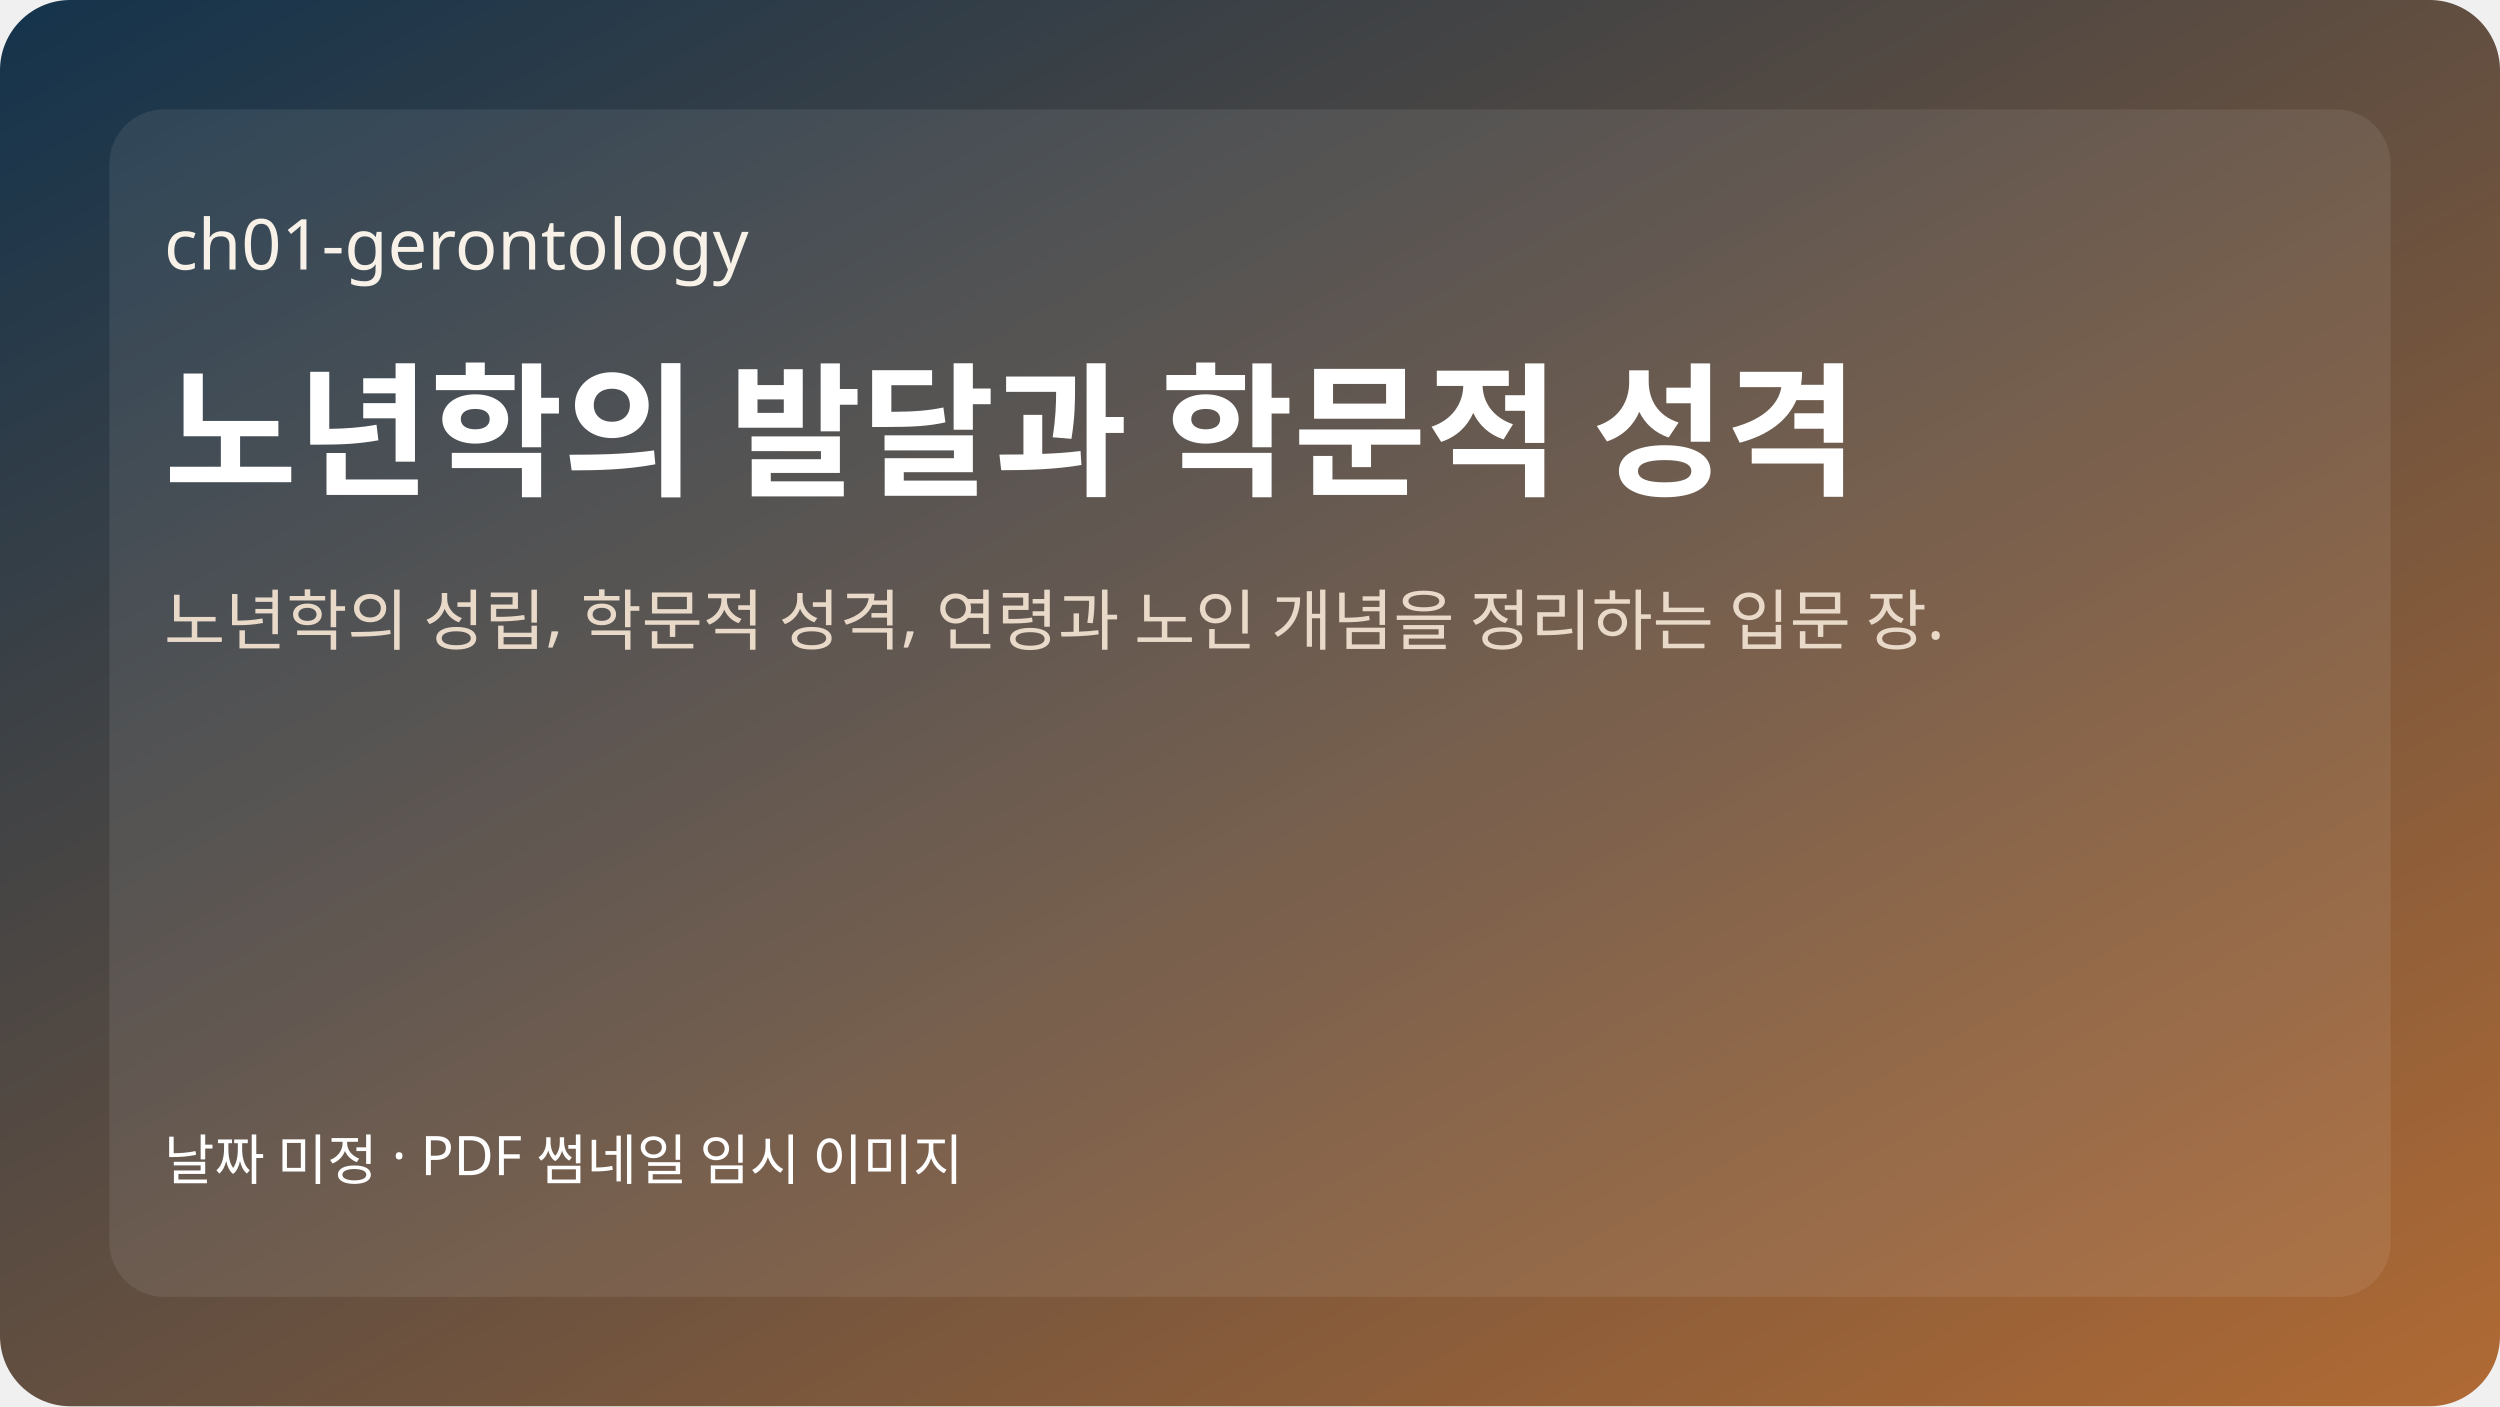
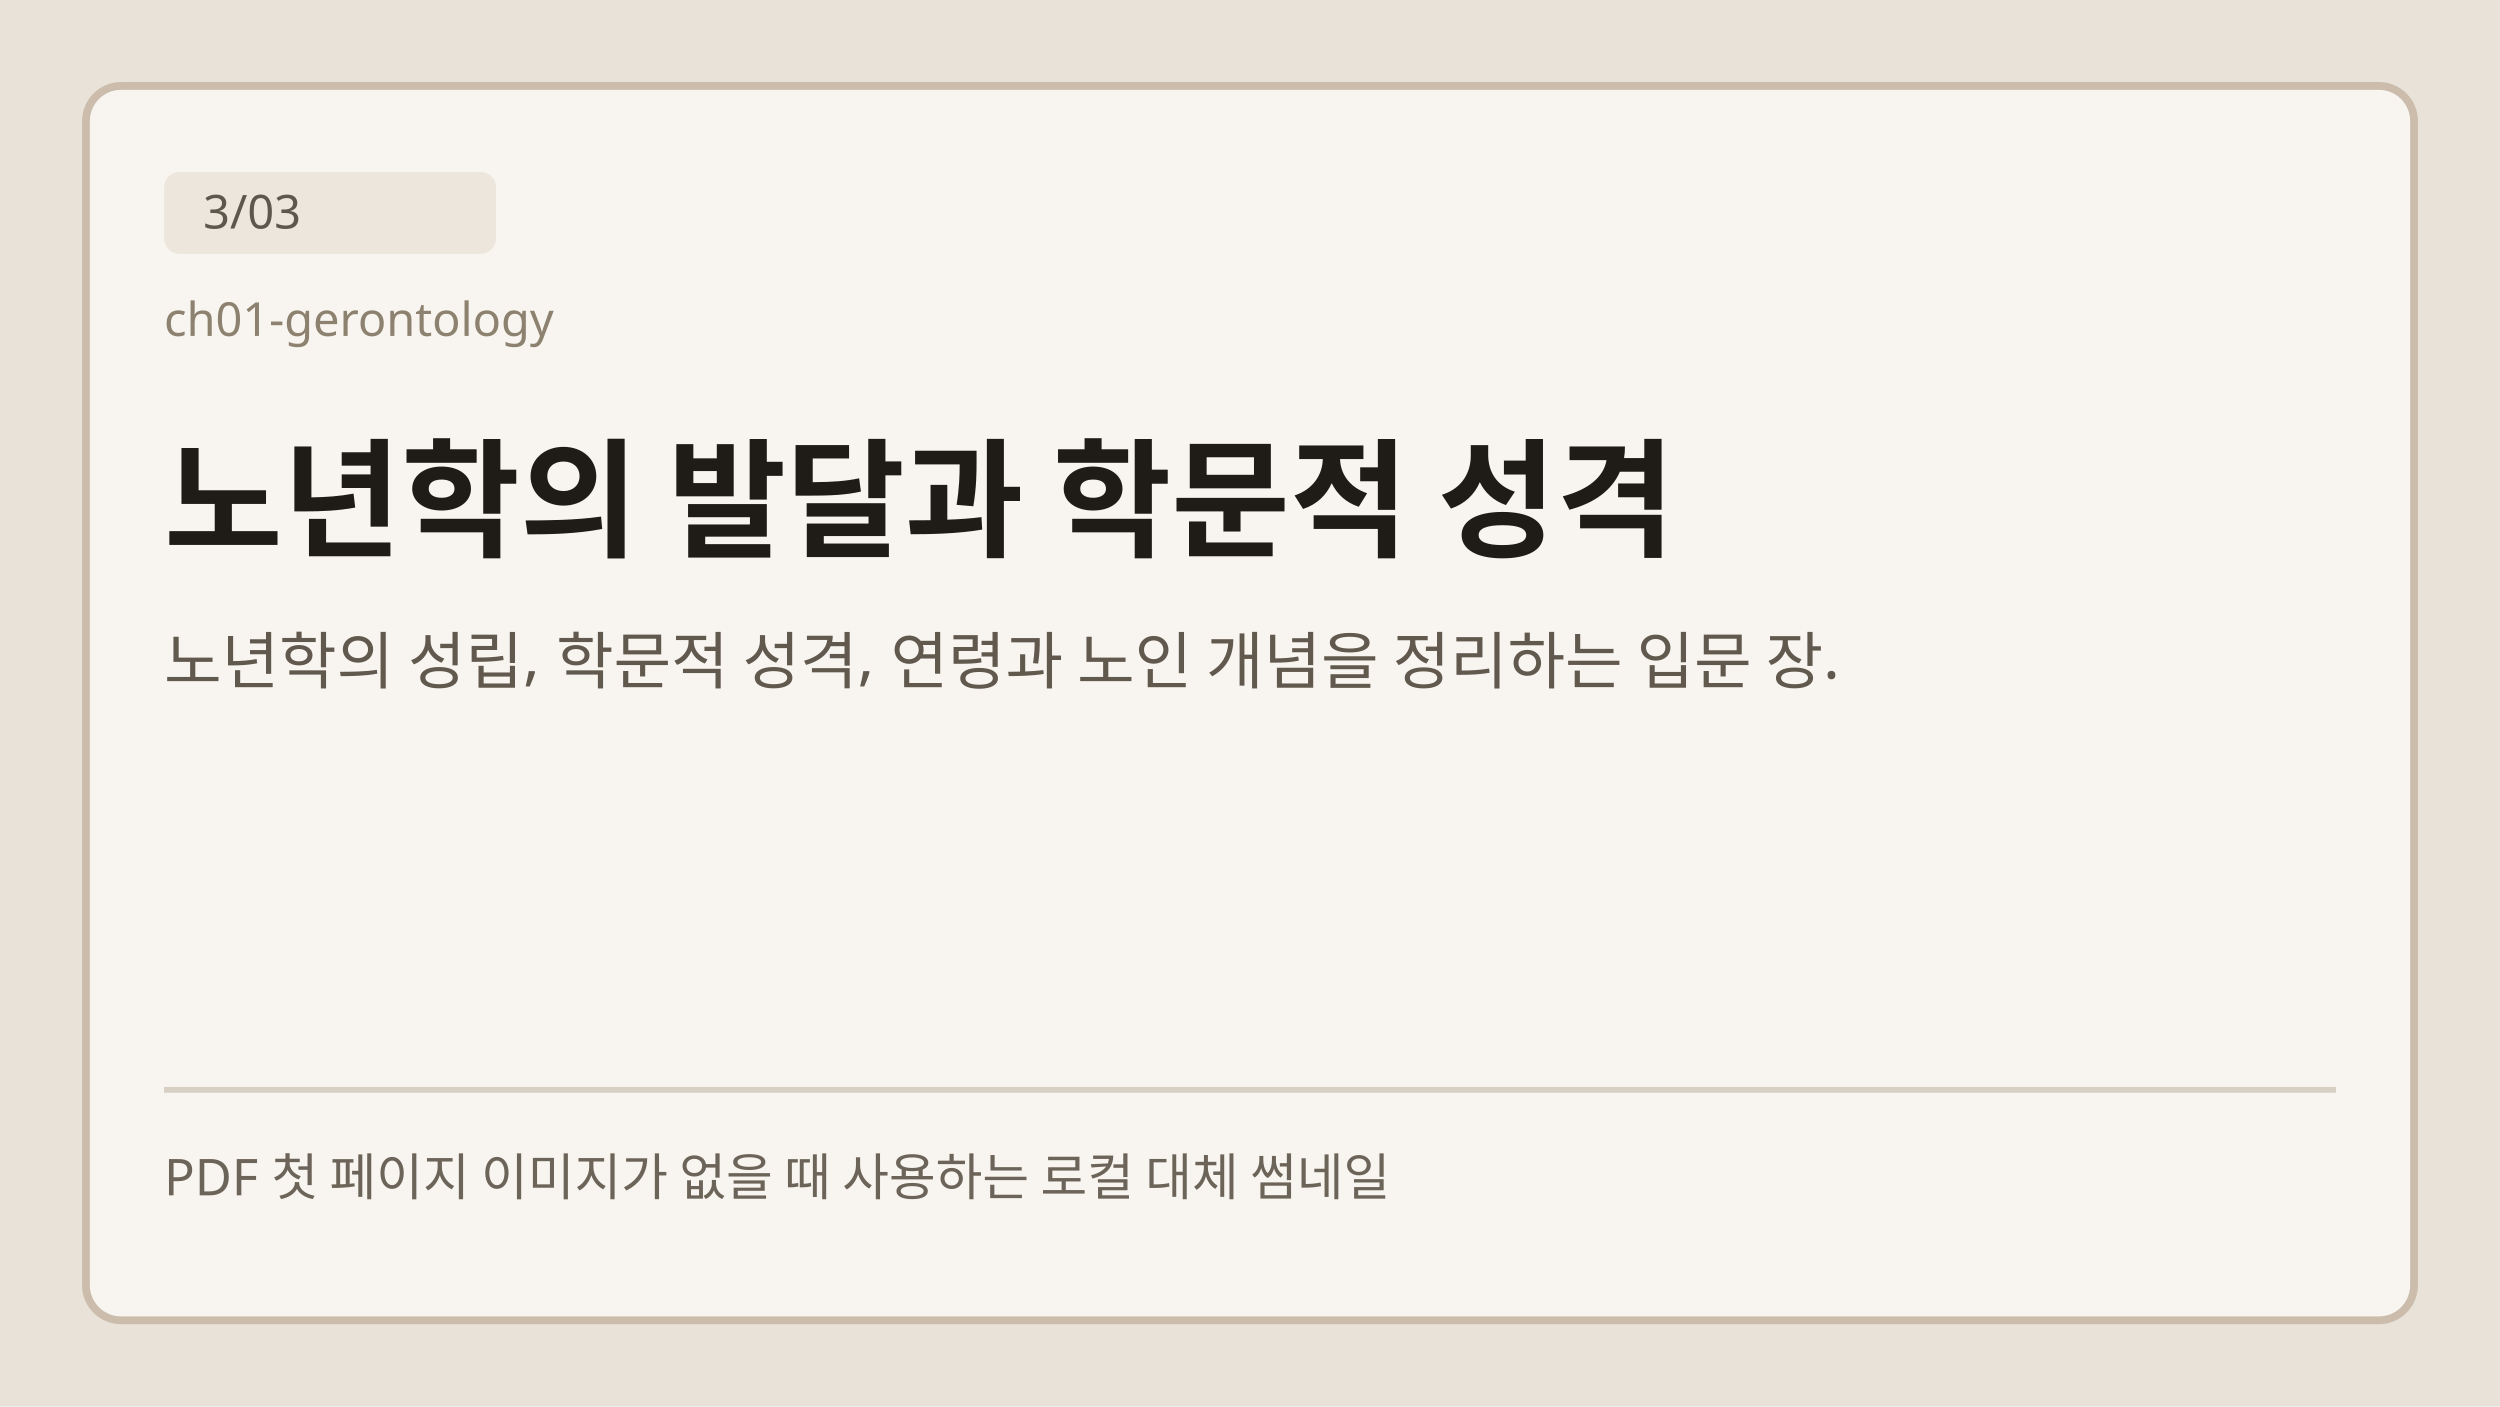
<svg xmlns="http://www.w3.org/2000/svg" width="1280" height="720" viewBox="0 0 1280 720">
-   <defs>
-     <linearGradient id="bg" x1="0" y1="0" x2="1" y2="1">
-       <stop offset="0%" stop-color="#14334c" />
-       <stop offset="100%" stop-color="#b06a34" />
-     </linearGradient>
-   </defs>
-   <rect width="1280" height="720" fill="url(#bg)" rx="36" />
-   <rect x="56" y="56" width="1168" height="608" fill="rgba(255,255,255,0.08)" rx="28" />
-   <text x="84" y="138" fill="#f7f1e8" font-size="36" font-family="'Segoe UI', 'Noto Sans KR', sans-serif">ch01-gerontology</text>
-   <text x="84" y="248" fill="#ffffff" font-size="74" font-weight="700" font-family="'Segoe UI', 'Noto Sans KR', sans-serif">노년학의 발달과 학문적 성격</text>
-   <text x="84" y="330" fill="#e9d9c9" font-size="34" font-family="'Segoe UI', 'Noto Sans KR', sans-serif">노년학의 성립, 학문적 성격, 연령과 노인 개념을 정리하는 입문 장.</text>
-   <text x="84" y="604" fill="#ffffff" font-size="28" font-family="'Segoe UI', 'Noto Sans KR', sans-serif">날짜 미정 · PDF 썸네일 임시 이미지</text>
+   <rect width="1280" height="720" fill="#e9e2d8" />
+   <rect x="44" y="44" width="1192" height="632" fill="#f8f5f0" stroke="#cbbcab" stroke-width="4" rx="18" />
+   <rect x="84" y="88" width="170" height="42" fill="#ede6dc" rx="8" />
+   <text x="104" y="117" fill="#5f564c" font-size="24" font-family="'Segoe UI', 'Noto Sans KR', sans-serif">3/03</text>
+   <text x="84" y="172" fill="#8d826f" font-size="24" font-family="'Segoe UI', 'Noto Sans KR', sans-serif">ch01-gerontology</text>
+   <text x="84" y="280" fill="#1f1b17" font-size="66" font-weight="700" font-family="'Segoe UI', 'Noto Sans KR', sans-serif">노년학의 발달과 학문적 성격</text>
+   <text x="84" y="350" fill="#61584e" font-size="32" font-family="'Segoe UI', 'Noto Sans KR', sans-serif">노년학의 성립, 학문적 성격, 연령과 노인 개념을 정리하는 입문 장.</text>
+   <line x1="84" y1="558" x2="1196" y2="558" stroke="#d8cfc4" stroke-width="3" />
+   <text x="84" y="612" fill="#6d6459" font-size="26" font-family="'Segoe UI', 'Noto Sans KR', sans-serif">PDF 첫 페이지 이미지가 없을 때 사용하는 로컬 대체 썸네일</text>
</svg>
